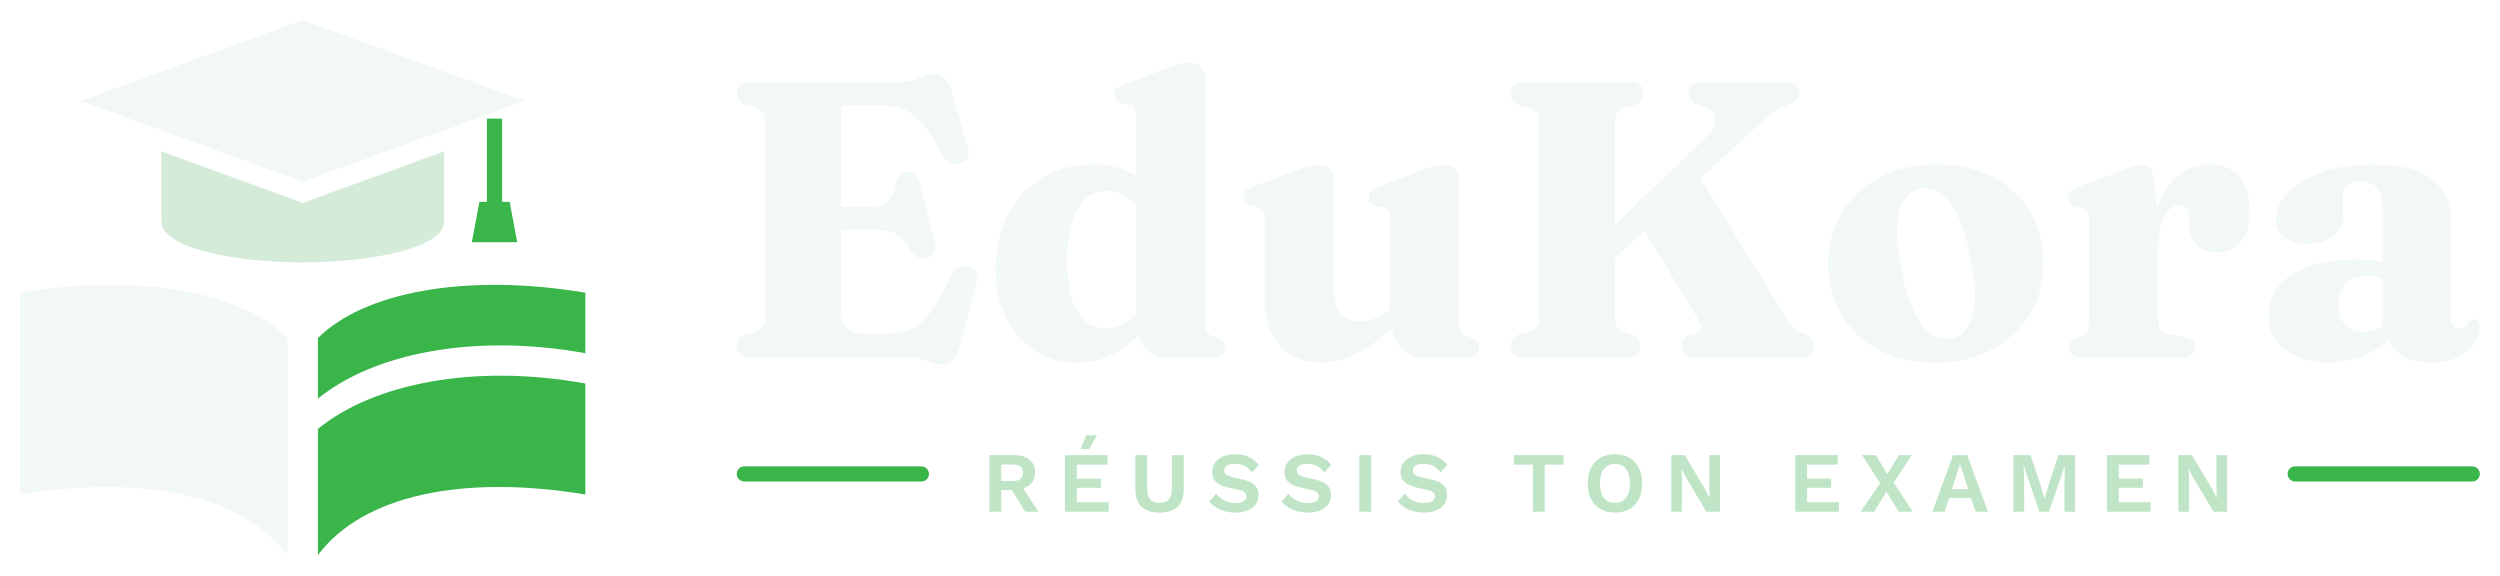
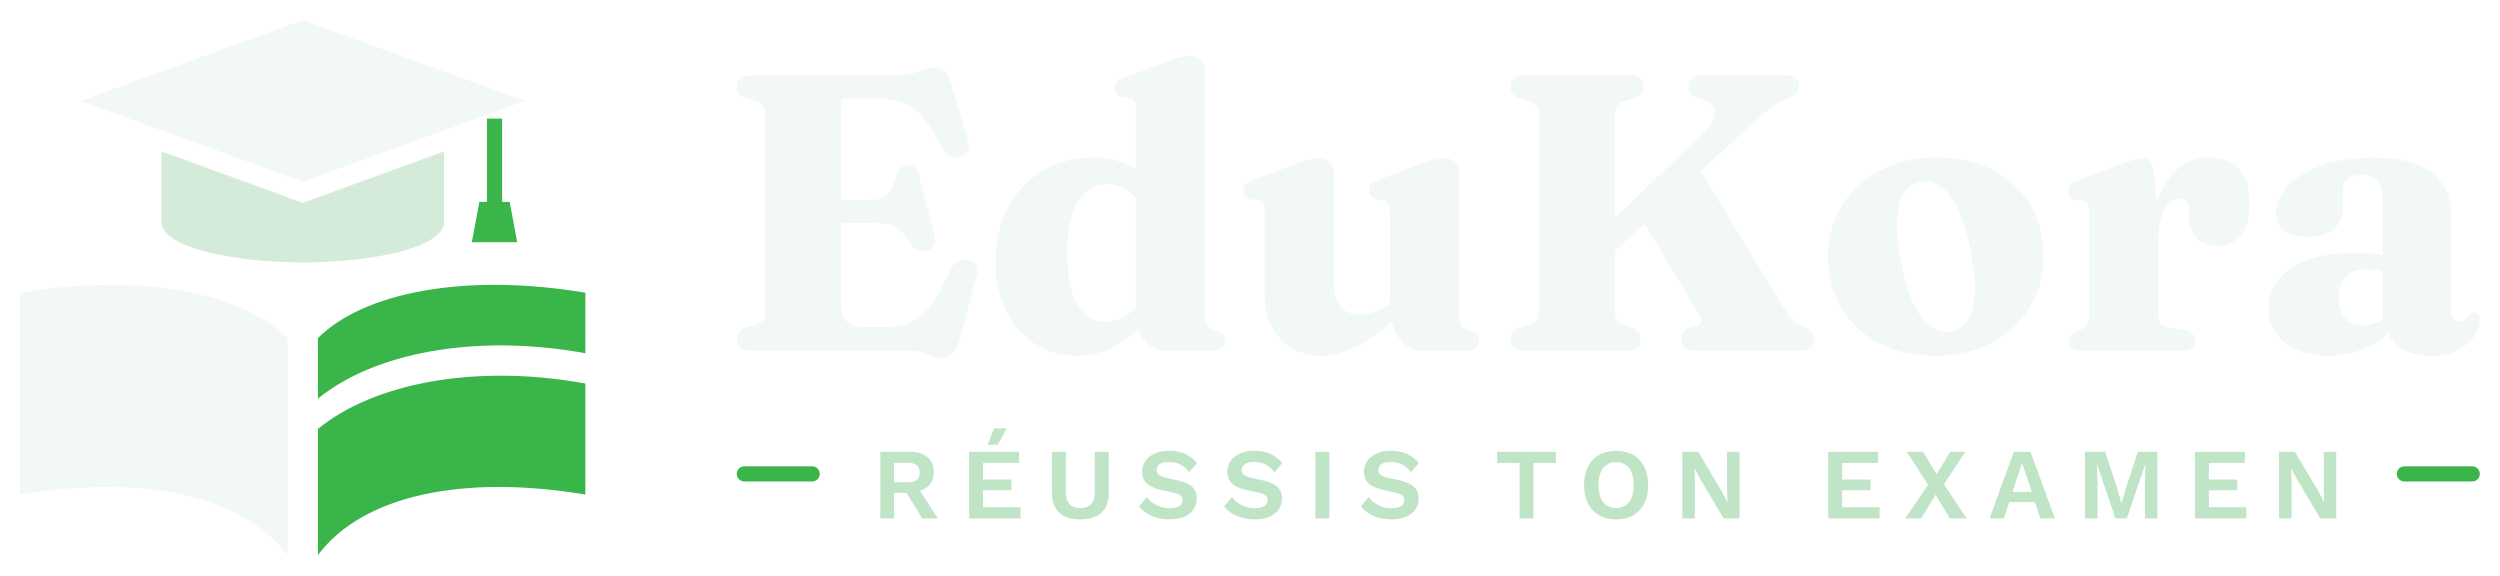
<svg xmlns="http://www.w3.org/2000/svg" viewBox="0 0 495.42 114" width="495.42" height="114" role="img" aria-label="EduKora — RÉUSSIS TON EXAMEN">
  <g transform="translate(-4 -2) scale(1)">
    <path fill="#F2F8F3" d="M64 6 108 22 64 38 20 22Z" />
    <path fill="#D5EBD9" d="M36 32 64 42.2 92 32V46C92 51 78 54 64 54S36 51 36 46Z" />
    <path fill="#39B54A" d="M100.5 25.5h3V42h-3zM99 42h6l1.5 8h-9z" />
    <path fill="#F2F8F3" d="M61 69C52 60 32 56 8 60V100C32 96 52 100 61 112Z" />
    <path fill="#39B54A" d="M67 69C76 60 96 56 120 60V72C98 68 78 72 67 81Z" />
    <path fill="#39B54A" d="M67 87C78 78 98 74 120 78V100C96 96 76 100 67 112Z" />
  </g>
-   <path fill="#F2F8F3" transform="translate(142.26 70.84)" d="M3.74 -52.42L3.74 -52.42Q3.74 -53.43 4.45 -54.02Q5.15 -54.6 6.59 -54.6L6.59 -54.6L36.19 -54.6Q37.79 -54.6 38.82 -54.97Q39.86 -55.34 40.77 -55.71Q41.69 -56.08 42.86 -56.08L42.86 -56.08Q44.3 -56.08 45.05 -55.26Q45.79 -54.44 46.33 -52.61L46.33 -52.61L49.57 -41.53Q49.92 -40.37 49.55 -39.59Q49.18 -38.8 48.16 -38.45L48.16 -38.45Q46.99 -38.06 46.06 -38.49Q45.12 -38.92 44.54 -40.05L44.54 -40.05Q42.94 -43.13 41.53 -45.06Q40.13 -46.99 38.73 -48.05Q37.32 -49.1 35.74 -49.51Q34.16 -49.92 32.14 -49.92L32.14 -49.92L24.45 -49.92L24.45 -29.87L30.11 -29.87Q32.53 -29.87 33.56 -30.85Q34.59 -31.82 35.26 -34.55L35.26 -34.55Q35.57 -35.69 36.17 -36.19Q36.78 -36.7 37.6 -36.74L37.6 -36.74Q39.39 -36.78 39.86 -34.79L39.86 -34.79L42.9 -22.82Q43.17 -21.57 42.86 -20.86Q42.55 -20.16 41.61 -19.85Q40.68 -19.54 39.88 -19.77Q39.08 -20.01 38.49 -20.86L38.49 -20.86Q37.32 -22.7 36.35 -23.65Q35.37 -24.61 34.16 -24.96Q32.95 -25.31 31.08 -25.31L31.08 -25.31L24.45 -25.31L24.45 -8.93Q24.45 -6.83 25.58 -5.75Q26.71 -4.68 28.94 -4.68L28.94 -4.68L33.31 -4.68Q36.08 -4.68 38.16 -5.58Q40.25 -6.47 42.18 -9.01Q44.11 -11.54 46.33 -16.38L46.33 -16.38Q46.84 -17.43 47.66 -17.82Q48.48 -18.21 49.49 -18.02L49.49 -18.02Q50.66 -17.82 51.17 -16.98Q51.67 -16.15 51.32 -14.86L51.32 -14.86L47.85 -2.07Q47.31 -0.31 46.55 0.55Q45.79 1.4 44.19 1.4L44.19 1.4Q43.17 1.4 42.28 1.05Q41.38 0.7 40.33 0.35Q39.27 0 37.71 0L37.71 0L6.59 0Q5.15 0 4.45 -0.6Q3.74 -1.21 3.74 -2.18L3.74 -2.18Q3.74 -3.94 5.58 -4.6L5.58 -4.6L7.45 -5.11Q8.42 -5.46 8.91 -6.03Q9.4 -6.59 9.4 -7.49L9.4 -7.49L9.4 -47.11Q9.4 -48.01 8.91 -48.57Q8.42 -49.14 7.45 -49.49L7.45 -49.49L5.58 -50Q3.74 -50.66 3.74 -52.42M55.03 -17.47L55.03 -17.47Q55.03 -23.75 57.56 -28.43Q60.1 -33.11 64.47 -35.69Q68.84 -38.26 74.33 -38.26L74.33 -38.26Q79.01 -38.26 82.56 -36.19L82.56 -36.19Q82.68 -36.08 82.84 -36L82.84 -36L82.84 -47.89Q82.84 -48.98 82.52 -49.45Q82.21 -49.92 81.55 -50.08L81.55 -50.08L80.07 -50.31Q79.33 -50.51 78.97 -50.93Q78.62 -51.36 78.62 -52.03L78.62 -52.03Q78.62 -52.81 79.07 -53.27Q79.52 -53.74 80.73 -54.17L80.73 -54.17L88.76 -57.21Q90.48 -57.84 91.53 -58.13Q92.59 -58.42 93.56 -58.42L93.56 -58.42Q95 -58.42 95.78 -57.6Q96.56 -56.78 96.56 -55.46L96.56 -55.46L96.56 -7.14Q96.56 -5.77 96.84 -5.17Q97.11 -4.56 97.77 -4.33L97.77 -4.33L98.94 -3.94Q99.76 -3.63 100.13 -3.12Q100.5 -2.61 100.5 -1.95L100.5 -1.95Q100.5 -1.05 99.9 -0.53Q99.29 0 97.97 0L97.97 0L88.88 0Q86.58 0 84.94 -1.6L84.94 -1.6Q83.66 -2.81 83.34 -4.45L83.34 -4.45Q81.9 -3 80.34 -1.91L80.34 -1.91Q76.25 1.01 71.14 1.01L71.14 1.01Q66.5 1.01 62.85 -1.35Q59.2 -3.71 57.12 -7.88Q55.03 -12.05 55.03 -17.47M82.84 -8.62L82.84 -30.34Q82.06 -31.12 81.24 -31.67L81.24 -31.67Q79.25 -32.99 76.95 -32.99L76.95 -32.99Q74.69 -32.99 72.95 -31.53Q71.21 -30.07 70.22 -26.97Q69.22 -23.87 69.22 -18.91L69.22 -18.91Q69.22 -14.31 70.22 -11.41Q71.21 -8.5 72.93 -7.12Q74.65 -5.73 76.83 -5.73L76.83 -5.73Q79.33 -5.73 81.43 -7.33L81.43 -7.33Q82.13 -7.84 82.84 -8.62L82.84 -8.62M108.34 -11.08L108.34 -11.08L108.34 -27.61Q108.34 -28.7 108.03 -29.17Q107.72 -29.64 107.06 -29.8L107.06 -29.8L105.57 -30.03Q104.83 -30.23 104.48 -30.65Q104.13 -31.08 104.13 -31.75L104.13 -31.75Q104.13 -32.53 104.58 -32.99Q105.03 -33.46 106.24 -33.89L106.24 -33.89L114.27 -36.93Q116.06 -37.6 117.1 -37.87Q118.13 -38.14 118.95 -38.14L118.95 -38.14Q120.51 -38.14 121.29 -37.32Q122.07 -36.5 122.07 -35.22L122.07 -35.22L122.07 -13.03Q122.07 -10.06 123.45 -8.6Q124.84 -7.14 127.26 -7.14L127.26 -7.14Q128.78 -7.14 130.46 -7.8L130.46 -7.8Q131.86 -8.35 133.19 -9.4L133.19 -9.4L133.19 -27.61Q133.19 -28.7 132.87 -29.17Q132.56 -29.64 131.9 -29.8L131.9 -29.8L130.46 -30.03Q129.68 -30.23 129.34 -30.65Q129.01 -31.08 129.01 -31.75L129.01 -31.75Q129.01 -32.53 129.44 -32.99Q129.87 -33.46 131.08 -33.89L131.08 -33.89L139.11 -36.93Q140.83 -37.56 141.88 -37.85Q142.94 -38.14 143.91 -38.14L143.91 -38.14Q145.39 -38.14 146.15 -37.32Q146.91 -36.5 146.91 -35.22L146.91 -35.22L146.91 -7.14Q146.91 -5.77 147.21 -5.17Q147.5 -4.56 148.12 -4.33L148.12 -4.33L149.29 -3.94Q150.11 -3.63 150.48 -3.12Q150.85 -2.61 150.85 -1.95L150.85 -1.95Q150.85 -1.05 150.25 -0.53Q149.64 0 148.32 0L148.32 0L139.58 0Q137.16 0 135.41 -1.95L135.41 -1.95Q133.93 -3.59 133.69 -5.81L133.69 -5.81Q129.83 -2.46 126.83 -0.94L126.83 -0.94Q122.97 1.01 119.65 1.01L119.65 1.01Q114.58 1.01 111.46 -2.3Q108.34 -5.62 108.34 -11.08M177.76 -19.77L177.76 -7.49Q177.76 -6.59 178.17 -6.03Q178.58 -5.46 179.44 -5.11L179.44 -5.11L181 -4.6Q182.05 -4.13 182.42 -3.59Q182.79 -3.04 182.79 -2.18L182.79 -2.18Q182.79 -1.21 182.11 -0.6Q181.43 0 179.99 0L179.99 0L159.9 0Q158.46 0 157.76 -0.6Q157.05 -1.21 157.05 -2.18L157.05 -2.18Q157.05 -3.94 158.89 -4.6L158.89 -4.6L160.76 -5.11Q161.73 -5.46 162.22 -6.03Q162.71 -6.59 162.71 -7.49L162.71 -7.49L162.71 -47.11Q162.71 -48.01 162.22 -48.57Q161.73 -49.14 160.76 -49.49L160.76 -49.49L158.89 -50Q157.05 -50.66 157.05 -52.42L157.05 -52.42Q157.05 -53.43 157.76 -54.02Q158.46 -54.6 159.9 -54.6L159.9 -54.6L180.61 -54.6Q182.05 -54.6 182.73 -54.02Q183.42 -53.43 183.42 -52.42L183.42 -52.42Q183.42 -50.66 181.58 -50L181.58 -50L179.75 -49.49Q178.78 -49.14 178.27 -48.57Q177.76 -48.01 177.76 -47.11L177.76 -47.11L177.76 -26.29L195 -42.86Q196.79 -44.58 197.36 -45.88Q197.93 -47.19 197.5 -48.13Q197.07 -49.06 195.74 -49.57L195.74 -49.57L194.14 -50.08Q193.25 -50.47 192.8 -51.01Q192.35 -51.56 192.35 -52.42L192.35 -52.42Q192.35 -53.43 193.05 -54.02Q193.75 -54.6 195.2 -54.6L195.2 -54.6L211.46 -54.6Q212.9 -54.6 213.6 -54.02Q214.31 -53.43 214.31 -52.42L214.31 -52.42Q214.31 -51.52 213.76 -51.03Q213.21 -50.54 211.65 -49.92L211.65 -49.92Q211.07 -49.73 210.44 -49.37Q209.82 -49.02 208.85 -48.28Q207.87 -47.54 206.25 -46.1Q204.63 -44.66 202.02 -42.28L202.02 -42.28L194.73 -35.53L211.69 -7.76Q212.59 -6.32 213.39 -5.69Q214.19 -5.07 215.12 -4.8L215.12 -4.8Q216.29 -4.33 216.72 -3.67Q217.15 -3 217.15 -2.18L217.15 -2.18Q217.15 -1.17 216.45 -0.58Q215.75 0 214.31 0L214.31 0L193.83 0Q192.39 0 191.69 -0.6Q190.98 -1.21 190.98 -2.22L190.98 -2.22Q190.98 -3.08 191.41 -3.67Q191.84 -4.25 192.54 -4.49L192.54 -4.49L194.1 -4.88Q194.84 -5.11 194.86 -5.81Q194.88 -6.51 194.03 -7.96L194.03 -7.96L183.57 -25.16L177.76 -19.77M241.61 -38.26L241.61 -38.26Q247.92 -38.26 252.68 -35.76Q257.44 -33.27 260.07 -28.82Q262.7 -24.38 262.7 -18.49L262.7 -18.49Q262.7 -12.99 259.95 -8.56Q257.21 -4.13 252.35 -1.56Q247.49 1.01 241.1 1.01L241.1 1.01Q234.82 1.01 230.06 -1.5Q225.3 -4.02 222.65 -8.46Q220 -12.91 220 -18.72L220 -18.72Q220 -24.34 222.75 -28.74Q225.5 -33.15 230.35 -35.7Q235.21 -38.26 241.61 -38.26M244.41 -3.78L244.41 -3.78Q246.48 -4.17 247.69 -6.04Q248.9 -7.92 249.07 -11.35Q249.25 -14.78 248.24 -19.85L248.24 -19.85Q247.26 -24.8 245.78 -27.96Q244.3 -31.12 242.39 -32.51Q240.47 -33.89 238.33 -33.46L238.33 -33.46Q236.26 -33.07 235.05 -31.2Q233.84 -29.33 233.69 -25.9Q233.53 -22.46 234.51 -17.39L234.51 -17.39Q235.44 -12.48 236.94 -9.3Q238.45 -6.12 240.34 -4.76Q242.23 -3.39 244.41 -3.78M284.58 -35.22L284.58 -35.22L285.17 -29.48Q285.36 -30.07 285.6 -30.65L285.6 -30.65Q287.16 -34.48 289.77 -36.37Q292.38 -38.26 295.39 -38.26L295.39 -38.26Q299.33 -38.26 301.43 -35.98Q303.54 -33.7 303.54 -29.21L303.54 -29.21Q303.54 -24.92 301.78 -22.85Q300.03 -20.79 297.26 -20.79L297.26 -20.79Q294.45 -20.79 293.01 -22.27Q291.56 -23.75 291.56 -26.36L291.56 -26.36L291.56 -27.89Q291.53 -29.02 291.06 -29.58Q290.59 -30.15 289.54 -30.15L289.54 -30.15Q288.44 -30.15 287.53 -29.23Q286.61 -28.31 286.03 -26.4Q285.44 -24.49 285.44 -21.37L285.44 -21.37L285.44 -7.14Q285.44 -5.93 285.85 -5.38Q286.26 -4.84 287.55 -4.6L287.55 -4.6L290.71 -4.06Q291.76 -3.86 292.25 -3.37Q292.73 -2.89 292.73 -1.99L292.73 -1.99Q292.73 -1.05 292.07 -0.53Q291.41 0 290.16 0L290.16 0L270.27 0Q268.98 0 268.38 -0.53Q267.77 -1.05 267.77 -1.95L267.77 -1.95Q267.77 -2.61 268.14 -3.12Q268.51 -3.63 269.33 -3.94L269.33 -3.94L270.5 -4.33Q271.17 -4.56 271.44 -5.17Q271.71 -5.77 271.71 -7.14L271.71 -7.14L271.71 -27.5Q271.71 -28.59 271.4 -29.07Q271.09 -29.56 270.43 -29.72L270.43 -29.72L268.98 -29.91Q268.2 -30.15 267.87 -30.56Q267.54 -30.97 267.54 -31.63L267.54 -31.63Q267.54 -32.41 267.99 -32.9Q268.44 -33.38 269.65 -33.81L269.65 -33.81L277.45 -36.74Q279.79 -37.63 280.82 -37.89Q281.85 -38.14 282.44 -38.14L282.44 -38.14Q283.37 -38.14 283.88 -37.48Q284.39 -36.82 284.58 -35.22M307.28 -8.23L307.28 -8.23Q307.28 -13.34 311.86 -16.38Q316.45 -19.42 324.71 -19.42L324.71 -19.42Q327.13 -19.42 329 -19.07L329 -19.07Q329.43 -18.95 329.86 -18.88L329.86 -18.88L329.86 -30.34Q329.86 -32.45 328.77 -33.66Q327.68 -34.87 325.73 -34.87L325.73 -34.87Q324.05 -34.87 323.06 -34.13Q322.06 -33.38 322.06 -32.25L322.06 -32.25L322.06 -28.39Q322.06 -25.58 320.15 -24.06Q318.24 -22.54 314.77 -22.54L314.77 -22.54Q311.81 -22.54 310.3 -23.85Q308.8 -25.16 308.8 -27.53L308.8 -27.53Q308.8 -30.03 310.99 -32.49Q313.17 -34.94 317.48 -36.58Q321.79 -38.22 328.22 -38.22L328.22 -38.22Q335.91 -38.22 339.67 -35.26Q343.43 -32.29 343.43 -27.18L343.43 -27.18L343.43 -7.72Q343.43 -6.79 343.84 -6.28Q344.25 -5.77 345.03 -5.77Q345.81 -5.77 346.22 -6.16Q346.63 -6.55 346.98 -6.94L346.98 -6.94Q347.22 -7.18 347.47 -7.37Q347.72 -7.57 348.08 -7.57L348.08 -7.57Q348.66 -7.57 348.91 -7.16Q349.17 -6.75 349.17 -6.08L349.17 -6.08Q349.17 -4.56 348.09 -2.92Q347.02 -1.29 344.88 -0.14Q342.73 1.01 339.53 1.01L339.53 1.01Q335.63 1.01 333.26 -0.7L333.26 -0.7Q331.58 -1.87 331.07 -3.55L331.07 -3.55Q329.28 -1.72 326.7 -0.58L326.7 -0.58Q323.12 1.01 319.06 1.01L319.06 1.01Q313.79 1.01 310.54 -1.58Q307.28 -4.17 307.28 -8.23M329.86 -6.24L329.86 -15.64Q329.43 -15.79 328.97 -15.91L328.97 -15.91Q327.91 -16.18 326.66 -16.18L326.66 -16.18Q324.09 -16.18 322.63 -14.72Q321.17 -13.26 321.17 -10.57L321.17 -10.57Q321.17 -7.84 322.49 -6.42Q323.82 -4.99 325.92 -4.99L325.92 -4.99Q327.52 -4.99 329 -5.73L329 -5.73Q329.47 -5.97 329.86 -6.24L329.86 -6.24" />
-   <g transform="translate(146 86.25)">
-     <path fill="#BFE5C6" transform="translate(48.63 15.16)" d="M1.46 -11.22L6.41 -11.22Q8.31 -11.22 9.4 -10.3Q10.49 -9.38 10.49 -7.84L10.49 -7.84Q10.49 -6.19 9.4 -5.32L9.4 -5.32Q8.86 -4.88 8.13 -4.66L8.13 -4.66L11.15 0L8.52 0L5.88 -4.3L3.77 -4.3L3.77 0L1.46 0L1.46 -11.22M3.77 -6.09L6.14 -6.09Q7.12 -6.09 7.61 -6.49Q8.09 -6.89 8.09 -7.72Q8.09 -8.55 7.61 -8.95Q7.12 -9.35 6.14 -9.35L6.14 -9.35L3.77 -9.35L3.77 -6.09M25.08 0L16.42 0L16.42 -11.22L24.84 -11.22L24.84 -9.33L18.77 -9.33L18.77 -6.55L23.55 -6.55L23.55 -4.74L18.77 -4.74L18.77 -1.89L25.08 -1.89L25.08 0M19.53 -12.41L20.6 -15.16L22.75 -15.16L21.25 -12.41L19.53 -12.41M37.59 -11.22L39.95 -11.22L39.95 -4.42Q39.95 -2.13 38.73 -0.98Q37.5 0.17 35.16 0.17L35.16 0.17Q32.81 0.17 31.59 -0.98Q30.36 -2.13 30.36 -4.42L30.36 -4.42L30.36 -11.22L32.71 -11.22L32.71 -4.52Q32.71 -3.11 33.31 -2.43Q33.92 -1.75 35.16 -1.75L35.16 -1.75Q36.4 -1.75 36.99 -2.43Q37.59 -3.11 37.59 -4.52L37.59 -4.52L37.59 -11.22M50.15 -11.39L50.15 -11.39Q51.68 -11.39 52.84 -10.86Q53.99 -10.34 54.81 -9.3L54.81 -9.3L53.5 -7.79Q52.8 -8.67 51.98 -9.09Q51.15 -9.5 50.06 -9.5L50.06 -9.5Q49.35 -9.5 48.88 -9.32Q48.42 -9.13 48.2 -8.82Q47.99 -8.52 47.99 -8.14L47.99 -8.14Q47.99 -7.68 48.35 -7.37Q48.7 -7.06 49.57 -6.85L49.57 -6.85L51.66 -6.38Q53.33 -6 54.05 -5.26Q54.77 -4.52 54.77 -3.35L54.77 -3.35Q54.77 -2.24 54.2 -1.45Q53.62 -0.66 52.58 -0.25Q51.54 0.17 50.2 0.17L50.2 0.17Q49.03 0.17 48.05 -0.11Q47.07 -0.39 46.31 -0.88Q45.54 -1.38 45.03 -2.02L45.03 -2.02L46.36 -3.6Q46.75 -3.06 47.33 -2.64Q47.91 -2.21 48.65 -1.96Q49.39 -1.72 50.2 -1.72L50.2 -1.72Q50.9 -1.72 51.38 -1.88Q51.87 -2.04 52.11 -2.34Q52.36 -2.64 52.36 -3.06L52.36 -3.06Q52.36 -3.5 52.06 -3.82Q51.77 -4.13 50.97 -4.3L50.97 -4.3L48.69 -4.81Q47.7 -5.05 47 -5.43Q46.29 -5.81 45.93 -6.42Q45.56 -7.02 45.56 -7.85L45.56 -7.85Q45.56 -8.86 46.1 -9.66Q46.65 -10.46 47.68 -10.92Q48.7 -11.39 50.15 -11.39M64.5 -11.39L64.5 -11.39Q66.03 -11.39 67.18 -10.86Q68.34 -10.34 69.16 -9.3L69.16 -9.3L67.85 -7.79Q67.15 -8.67 66.33 -9.09Q65.5 -9.5 64.41 -9.5L64.41 -9.5Q63.7 -9.5 63.23 -9.32Q62.76 -9.13 62.55 -8.82Q62.34 -8.52 62.34 -8.14L62.34 -8.14Q62.34 -7.68 62.7 -7.37Q63.05 -7.06 63.92 -6.85L63.92 -6.85L66.01 -6.38Q67.68 -6 68.4 -5.26Q69.12 -4.52 69.12 -3.35L69.12 -3.35Q69.12 -2.24 68.54 -1.45Q67.97 -0.66 66.93 -0.25Q65.89 0.17 64.55 0.17L64.55 0.17Q63.38 0.17 62.4 -0.11Q61.42 -0.39 60.66 -0.88Q59.89 -1.38 59.38 -2.02L59.38 -2.02L60.71 -3.6Q61.1 -3.06 61.68 -2.64Q62.25 -2.21 62.99 -1.96Q63.73 -1.72 64.55 -1.72L64.55 -1.72Q65.25 -1.72 65.73 -1.88Q66.22 -2.04 66.46 -2.34Q66.71 -2.64 66.71 -3.06L66.71 -3.06Q66.71 -3.5 66.41 -3.82Q66.11 -4.13 65.31 -4.3L65.31 -4.3L63.04 -4.81Q62.05 -5.05 61.34 -5.43Q60.64 -5.81 60.27 -6.42Q59.91 -7.02 59.91 -7.85L59.91 -7.85Q59.91 -8.86 60.45 -9.66Q61 -10.46 62.02 -10.92Q63.05 -11.39 64.5 -11.39M74.75 -11.22L77.1 -11.22L77.1 0L74.75 0L74.75 -11.22M87.52 -11.39L87.52 -11.39Q89.05 -11.39 90.2 -10.86Q91.36 -10.34 92.17 -9.3L92.17 -9.3L90.87 -7.79Q90.17 -8.67 89.34 -9.09Q88.52 -9.5 87.43 -9.5L87.43 -9.5Q86.72 -9.5 86.25 -9.32Q85.78 -9.13 85.57 -8.82Q85.36 -8.52 85.36 -8.14L85.36 -8.14Q85.36 -7.68 85.71 -7.37Q86.07 -7.06 86.94 -6.85L86.94 -6.85L89.03 -6.38Q90.7 -6 91.42 -5.26Q92.14 -4.52 92.14 -3.35L92.14 -3.35Q92.14 -2.24 91.56 -1.45Q90.98 -0.66 89.95 -0.25Q88.91 0.17 87.57 0.17L87.57 0.17Q86.39 0.17 85.42 -0.11Q84.44 -0.39 83.67 -0.88Q82.91 -1.38 82.4 -2.02L82.4 -2.02L83.73 -3.6Q84.12 -3.06 84.69 -2.64Q85.27 -2.21 86.01 -1.96Q86.75 -1.72 87.57 -1.72L87.57 -1.72Q88.26 -1.72 88.75 -1.88Q89.23 -2.04 89.48 -2.34Q89.73 -2.64 89.73 -3.06L89.73 -3.06Q89.73 -3.5 89.43 -3.82Q89.13 -4.13 88.33 -4.3L88.33 -4.3L86.05 -4.81Q85.07 -5.05 84.36 -5.43Q83.66 -5.81 83.29 -6.42Q82.93 -7.02 82.93 -7.85L82.93 -7.85Q82.93 -8.86 83.47 -9.66Q84.01 -10.46 85.04 -10.92Q86.07 -11.39 87.52 -11.39M105.37 -11.22L115.24 -11.22L115.24 -9.33L111.49 -9.33L111.49 0L109.14 0L109.14 -9.33L105.37 -9.33L105.37 -11.22M125.41 -11.39L125.41 -11.39Q127.08 -11.39 128.28 -10.69Q129.49 -10 130.14 -8.7Q130.8 -7.41 130.8 -5.61L130.8 -5.61Q130.8 -3.81 130.14 -2.52Q129.49 -1.22 128.28 -0.53Q127.08 0.17 125.41 0.17L125.41 0.17Q123.74 0.17 122.53 -0.53Q121.31 -1.22 120.66 -2.52Q120 -3.81 120 -5.61L120 -5.61Q120 -7.41 120.66 -8.7Q121.31 -10 122.53 -10.69Q123.74 -11.39 125.41 -11.39M125.41 -9.47L125.41 -9.47Q124.47 -9.47 123.8 -9.03Q123.13 -8.59 122.78 -7.72Q122.43 -6.85 122.43 -5.61L122.43 -5.61Q122.43 -4.37 122.78 -3.5Q123.13 -2.64 123.8 -2.19Q124.47 -1.75 125.41 -1.75L125.41 -1.75Q126.34 -1.75 127.01 -2.19Q127.67 -2.64 128.02 -3.5Q128.37 -4.37 128.37 -5.61L128.37 -5.61Q128.37 -6.85 128.02 -7.72Q127.67 -8.59 127.01 -9.03Q126.34 -9.47 125.41 -9.47M144.09 -11.22L146.2 -11.22L146.2 0L143.51 0L139.59 -6.6L138.62 -8.43L138.6 -8.43L138.67 -6.49L138.67 0L136.56 0L136.56 -11.22L139.23 -11.22L143.16 -4.64L144.13 -2.79L144.16 -2.79L144.09 -4.73L144.09 -11.22M169.78 0L161.13 0L161.13 -11.22L169.54 -11.22L169.54 -9.33L163.47 -9.33L163.47 -6.55L168.25 -6.55L168.25 -4.74L163.47 -4.74L163.47 -1.89L169.78 -1.89L169.78 0M180.63 -5.75L184.43 0L181.65 0L179.2 -3.98L176.78 0L174.1 0L177.96 -5.66L174.37 -11.22L177.12 -11.22L179.38 -7.45L181.68 -11.22L184.23 -11.22L180.63 -5.75M195.21 -11.22L199.31 0L196.88 0L195.94 -2.74L191.64 -2.74L190.71 0L188.31 0L192.41 -11.22L195.21 -11.22M193.78 -9.37L192.17 -4.47L195.42 -4.47L193.78 -9.37M213.28 -11.22L216.58 -11.22L216.58 0L214.47 0L214.47 -5.85L214.57 -9.13L214.54 -9.13L211.43 0L209.51 0L206.41 -9.13L206.38 -9.13L206.5 -5.85L206.5 0L204.37 0L204.37 -11.22L207.77 -11.22L209.8 -5.1L210.51 -2.57L210.55 -2.57L211.28 -5.08L213.28 -11.22M231.56 0L222.9 0L222.9 -11.22L231.32 -11.22L231.32 -9.33L225.25 -9.33L225.25 -6.55L230.03 -6.55L230.03 -4.74L225.25 -4.74L225.25 -1.89L231.56 -1.89L231.56 0M244.6 -11.22L246.7 -11.22L246.7 0L244.02 0L240.09 -6.6L239.12 -8.43L239.11 -8.43L239.17 -6.49L239.17 0L237.06 0L237.06 -11.22L239.73 -11.22L243.66 -4.64L244.63 -2.79L244.66 -2.79L244.6 -4.73L244.6 -11.22" />
-     <rect fill="#39B54A" x="0" y="6.17" width="38.09" height="3" rx="1.5" />
-     <rect fill="#39B54A" x="307.33" y="6.17" width="38.09" height="3" rx="1.5" />
+   <path fill="#F2F8F3" transform="translate(142.26 69.49)" d="M3.74 -52.42L3.74 -52.42Q3.74 -53.43 4.45 -54.02Q5.15 -54.6 6.59 -54.6L6.59 -54.6L36.19 -54.6Q37.79 -54.6 38.82 -54.97Q39.86 -55.34 40.77 -55.71Q41.69 -56.08 42.86 -56.08L42.86 -56.08Q44.3 -56.08 45.05 -55.26Q45.79 -54.44 46.33 -52.61L46.33 -52.61L49.57 -41.53Q49.92 -40.37 49.55 -39.59Q49.18 -38.8 48.16 -38.45L48.16 -38.45Q46.99 -38.06 46.06 -38.49Q45.12 -38.92 44.54 -40.05L44.54 -40.05Q42.94 -43.13 41.53 -45.06Q40.13 -46.99 38.73 -48.05Q37.32 -49.1 35.74 -49.51Q34.16 -49.92 32.14 -49.92L32.14 -49.92L24.45 -49.92L24.45 -29.87L30.11 -29.87Q32.53 -29.87 33.56 -30.85Q34.59 -31.82 35.26 -34.55L35.26 -34.55Q35.57 -35.69 36.17 -36.19Q36.78 -36.7 37.6 -36.74L37.6 -36.74Q39.39 -36.78 39.86 -34.79L39.86 -34.79L42.9 -22.82Q43.17 -21.57 42.86 -20.86Q42.55 -20.16 41.61 -19.85Q40.68 -19.54 39.88 -19.77Q39.08 -20.01 38.49 -20.86L38.49 -20.86Q37.32 -22.7 36.35 -23.65Q35.37 -24.61 34.16 -24.96Q32.95 -25.31 31.08 -25.31L31.08 -25.31L24.45 -25.31L24.45 -8.93Q24.45 -6.83 25.58 -5.75Q26.71 -4.68 28.94 -4.68L28.94 -4.68L33.31 -4.68Q36.08 -4.68 38.16 -5.58Q40.25 -6.47 42.18 -9.01Q44.11 -11.54 46.33 -16.38L46.33 -16.38Q46.84 -17.43 47.66 -17.82Q48.48 -18.21 49.49 -18.02L49.49 -18.02Q50.66 -17.82 51.17 -16.98Q51.67 -16.15 51.32 -14.86L51.32 -14.86L47.85 -2.07Q47.31 -0.31 46.55 0.55Q45.79 1.4 44.19 1.4L44.19 1.4Q43.17 1.4 42.28 1.05Q41.38 0.7 40.33 0.35Q39.27 0 37.71 0L37.71 0L6.59 0Q5.15 0 4.45 -0.6Q3.74 -1.21 3.74 -2.18L3.74 -2.18Q3.74 -3.94 5.58 -4.6L5.58 -4.6L7.45 -5.11Q8.42 -5.46 8.91 -6.03Q9.4 -6.59 9.4 -7.49L9.4 -7.49L9.4 -47.11Q9.4 -48.01 8.91 -48.57Q8.42 -49.14 7.45 -49.49L7.45 -49.49L5.58 -50Q3.74 -50.66 3.74 -52.42M55.03 -17.47L55.03 -17.47Q55.03 -23.75 57.56 -28.43Q60.1 -33.11 64.47 -35.69Q68.84 -38.26 74.33 -38.26L74.33 -38.26Q79.01 -38.26 82.56 -36.19L82.56 -36.19Q82.68 -36.08 82.84 -36L82.84 -36L82.84 -47.89Q82.84 -48.98 82.52 -49.45Q82.21 -49.92 81.55 -50.08L81.55 -50.08L80.07 -50.31Q79.33 -50.51 78.97 -50.93Q78.62 -51.36 78.62 -52.03L78.62 -52.03Q78.62 -52.81 79.07 -53.27Q79.52 -53.74 80.73 -54.17L80.73 -54.17L88.76 -57.21Q90.48 -57.84 91.53 -58.13Q92.59 -58.42 93.56 -58.42L93.56 -58.42Q95 -58.42 95.78 -57.6Q96.56 -56.78 96.56 -55.46L96.56 -55.46L96.56 -7.14Q96.56 -5.77 96.84 -5.17Q97.11 -4.56 97.77 -4.33L97.77 -4.33L98.94 -3.94Q99.76 -3.63 100.13 -3.12Q100.5 -2.61 100.5 -1.95L100.5 -1.95Q100.5 -1.05 99.9 -0.53Q99.29 0 97.97 0L97.97 0L88.88 0Q86.58 0 84.94 -1.6L84.94 -1.6Q83.66 -2.81 83.34 -4.45L83.34 -4.45Q81.9 -3 80.34 -1.91L80.34 -1.91Q76.25 1.01 71.14 1.01L71.14 1.01Q66.5 1.01 62.85 -1.35Q59.2 -3.71 57.12 -7.88Q55.03 -12.05 55.03 -17.47M82.84 -8.62L82.84 -30.34Q82.06 -31.12 81.24 -31.67L81.24 -31.67Q79.25 -32.99 76.95 -32.99L76.95 -32.99Q74.69 -32.99 72.95 -31.53Q71.21 -30.07 70.22 -26.97Q69.22 -23.87 69.22 -18.91L69.22 -18.91Q69.22 -14.31 70.22 -11.41Q71.21 -8.5 72.93 -7.12Q74.65 -5.73 76.83 -5.73L76.83 -5.73Q79.33 -5.73 81.43 -7.33L81.43 -7.33Q82.13 -7.84 82.84 -8.62L82.84 -8.62M108.34 -11.08L108.34 -11.08L108.34 -27.61Q108.34 -28.7 108.03 -29.17Q107.72 -29.64 107.06 -29.8L107.06 -29.8L105.57 -30.03Q104.83 -30.23 104.48 -30.65Q104.13 -31.08 104.13 -31.75L104.13 -31.75Q104.13 -32.53 104.58 -32.99Q105.03 -33.46 106.24 -33.89L106.24 -33.89L114.27 -36.93Q116.06 -37.6 117.1 -37.87Q118.13 -38.14 118.95 -38.14L118.95 -38.14Q120.51 -38.14 121.29 -37.32Q122.07 -36.5 122.07 -35.22L122.07 -35.22L122.07 -13.03Q122.07 -10.06 123.45 -8.6Q124.84 -7.14 127.26 -7.14L127.26 -7.14Q128.78 -7.14 130.46 -7.8L130.46 -7.8Q131.86 -8.35 133.19 -9.4L133.19 -9.4L133.19 -27.61Q133.19 -28.7 132.87 -29.17Q132.56 -29.64 131.9 -29.8L131.9 -29.8L130.46 -30.03Q129.68 -30.23 129.34 -30.65Q129.01 -31.08 129.01 -31.75L129.01 -31.75Q129.01 -32.53 129.44 -32.99Q129.87 -33.46 131.08 -33.89L131.08 -33.89L139.11 -36.93Q140.83 -37.56 141.88 -37.85Q142.94 -38.14 143.91 -38.14L143.91 -38.14Q145.39 -38.14 146.15 -37.32Q146.91 -36.5 146.91 -35.22L146.91 -35.22L146.91 -7.14Q146.91 -5.77 147.21 -5.17Q147.5 -4.56 148.12 -4.33L148.12 -4.33L149.29 -3.94Q150.11 -3.63 150.48 -3.12Q150.85 -2.61 150.85 -1.95L150.85 -1.95Q150.85 -1.05 150.25 -0.53Q149.64 0 148.32 0L148.32 0L139.58 0Q137.16 0 135.41 -1.95L135.41 -1.95Q133.93 -3.59 133.69 -5.81L133.69 -5.81Q129.83 -2.46 126.83 -0.94L126.83 -0.94Q122.97 1.01 119.65 1.01L119.65 1.01Q114.58 1.01 111.46 -2.3Q108.34 -5.62 108.34 -11.08M177.76 -19.77L177.76 -7.49Q177.76 -6.59 178.17 -6.03Q178.58 -5.46 179.44 -5.11L179.44 -5.11L181 -4.6Q182.05 -4.13 182.42 -3.59Q182.79 -3.04 182.79 -2.18L182.79 -2.18Q182.79 -1.21 182.11 -0.6Q181.43 0 179.99 0L179.99 0L159.9 0Q158.46 0 157.76 -0.6Q157.05 -1.21 157.05 -2.18L157.05 -2.18Q157.05 -3.94 158.89 -4.6L158.89 -4.6L160.76 -5.11Q161.73 -5.46 162.22 -6.03Q162.71 -6.59 162.71 -7.49L162.71 -7.49L162.71 -47.11Q162.71 -48.01 162.22 -48.57Q161.73 -49.14 160.76 -49.49L160.76 -49.49L158.89 -50Q157.05 -50.66 157.05 -52.42L157.05 -52.42Q157.05 -53.43 157.76 -54.02Q158.46 -54.6 159.9 -54.6L159.9 -54.6L180.61 -54.6Q182.05 -54.6 182.73 -54.02Q183.42 -53.43 183.42 -52.42L183.42 -52.42Q183.42 -50.66 181.58 -50L181.58 -50L179.75 -49.49Q178.78 -49.14 178.27 -48.57Q177.76 -48.01 177.76 -47.11L177.76 -47.11L177.76 -26.29L195 -42.86Q196.79 -44.58 197.36 -45.88Q197.93 -47.19 197.5 -48.13Q197.07 -49.06 195.74 -49.57L195.74 -49.57L194.14 -50.08Q193.25 -50.47 192.8 -51.01Q192.35 -51.56 192.35 -52.42L192.35 -52.42Q192.35 -53.43 193.05 -54.02Q193.75 -54.6 195.2 -54.6L195.2 -54.6L211.46 -54.6Q212.9 -54.6 213.6 -54.02Q214.31 -53.43 214.31 -52.42L214.31 -52.42Q214.31 -51.52 213.76 -51.03Q213.21 -50.54 211.65 -49.92L211.65 -49.92Q211.07 -49.73 210.44 -49.37Q209.82 -49.02 208.85 -48.28Q207.87 -47.54 206.25 -46.1Q204.63 -44.66 202.02 -42.28L202.02 -42.28L194.73 -35.53L211.69 -7.76Q212.59 -6.32 213.39 -5.69Q214.19 -5.07 215.12 -4.8L215.12 -4.8Q216.29 -4.33 216.72 -3.67Q217.15 -3 217.15 -2.18L217.15 -2.18Q217.15 -1.17 216.45 -0.58Q215.75 0 214.31 0L214.31 0L193.83 0Q192.39 0 191.69 -0.6Q190.98 -1.21 190.98 -2.22L190.98 -2.22Q190.98 -3.08 191.41 -3.67Q191.84 -4.25 192.54 -4.49L192.54 -4.49L194.1 -4.88Q194.84 -5.11 194.86 -5.81Q194.88 -6.51 194.03 -7.96L194.03 -7.96L183.57 -25.16L177.76 -19.77M241.61 -38.26L241.61 -38.26Q247.92 -38.26 252.68 -35.76Q257.44 -33.27 260.07 -28.82Q262.7 -24.38 262.7 -18.49L262.7 -18.49Q262.7 -12.99 259.95 -8.56Q257.21 -4.13 252.35 -1.56Q247.49 1.01 241.1 1.01L241.1 1.01Q234.82 1.01 230.06 -1.5Q225.3 -4.02 222.65 -8.46Q220 -12.91 220 -18.72L220 -18.72Q220 -24.34 222.75 -28.74Q225.5 -33.15 230.35 -35.7Q235.21 -38.26 241.61 -38.26M244.41 -3.78L244.41 -3.78Q246.48 -4.17 247.69 -6.04Q248.9 -7.92 249.07 -11.35Q249.25 -14.78 248.24 -19.85L248.24 -19.85Q247.26 -24.8 245.78 -27.96Q244.3 -31.12 242.39 -32.51Q240.47 -33.89 238.33 -33.46L238.33 -33.46Q236.26 -33.07 235.05 -31.2Q233.84 -29.33 233.69 -25.9Q233.53 -22.46 234.51 -17.39L234.51 -17.39Q235.44 -12.48 236.94 -9.3Q238.45 -6.12 240.34 -4.76Q242.23 -3.39 244.41 -3.78M284.58 -35.22L284.58 -35.22L285.17 -29.48Q285.36 -30.07 285.6 -30.65L285.6 -30.65Q287.16 -34.48 289.77 -36.37Q292.38 -38.26 295.39 -38.26L295.39 -38.26Q299.33 -38.26 301.43 -35.98Q303.54 -33.7 303.54 -29.21L303.54 -29.21Q303.54 -24.92 301.78 -22.85Q300.03 -20.79 297.26 -20.79L297.26 -20.79Q294.45 -20.79 293.01 -22.27Q291.56 -23.75 291.56 -26.36L291.56 -26.36L291.56 -27.89Q291.53 -29.02 291.06 -29.58Q290.59 -30.15 289.54 -30.15L289.54 -30.15Q288.44 -30.15 287.53 -29.23Q286.61 -28.31 286.03 -26.4Q285.44 -24.49 285.44 -21.37L285.44 -21.37L285.44 -7.14Q285.44 -5.93 285.85 -5.38Q286.26 -4.84 287.55 -4.6L287.55 -4.6L290.71 -4.06Q291.76 -3.86 292.25 -3.37Q292.73 -2.89 292.73 -1.99L292.73 -1.99Q292.73 -1.05 292.07 -0.53Q291.41 0 290.16 0L290.16 0L270.27 0Q268.98 0 268.38 -0.53Q267.77 -1.05 267.77 -1.95L267.77 -1.95Q267.77 -2.61 268.14 -3.12Q268.51 -3.63 269.33 -3.94L269.33 -3.94L270.5 -4.33Q271.17 -4.56 271.44 -5.17Q271.71 -5.77 271.71 -7.14L271.71 -7.14L271.71 -27.5Q271.71 -28.59 271.4 -29.07Q271.09 -29.56 270.43 -29.72L270.43 -29.72L268.98 -29.91Q268.2 -30.15 267.87 -30.56Q267.54 -30.97 267.54 -31.63L267.54 -31.63Q267.54 -32.41 267.99 -32.9Q268.44 -33.38 269.65 -33.81L269.65 -33.81L277.45 -36.74Q279.79 -37.63 280.82 -37.89Q281.85 -38.14 282.44 -38.14L282.44 -38.14Q283.37 -38.14 283.88 -37.48Q284.39 -36.82 284.58 -35.22M307.28 -8.23L307.28 -8.23Q307.28 -13.34 311.86 -16.38Q316.45 -19.42 324.71 -19.42L324.71 -19.42Q327.13 -19.42 329 -19.07L329 -19.07Q329.43 -18.95 329.86 -18.88L329.86 -18.88L329.86 -30.34Q329.86 -32.45 328.77 -33.66Q327.68 -34.87 325.73 -34.87L325.73 -34.87Q324.05 -34.87 323.06 -34.13Q322.06 -33.38 322.06 -32.25L322.06 -32.25L322.06 -28.39Q322.06 -25.58 320.15 -24.06Q318.24 -22.54 314.77 -22.54L314.77 -22.54Q311.81 -22.54 310.3 -23.85Q308.8 -25.16 308.8 -27.53L308.8 -27.53Q308.8 -30.03 310.99 -32.49Q313.17 -34.94 317.48 -36.58Q321.79 -38.22 328.22 -38.22L328.22 -38.22Q335.91 -38.22 339.67 -35.26Q343.43 -32.29 343.43 -27.18L343.43 -27.18L343.43 -7.72Q343.43 -6.79 343.84 -6.28Q344.25 -5.77 345.03 -5.77Q345.81 -5.77 346.22 -6.16Q346.63 -6.55 346.98 -6.94L346.98 -6.94Q347.22 -7.18 347.47 -7.37Q347.72 -7.57 348.08 -7.57L348.08 -7.57Q348.66 -7.57 348.91 -7.16Q349.17 -6.75 349.17 -6.08L349.17 -6.08Q349.17 -4.56 348.09 -2.92Q347.02 -1.29 344.88 -0.14Q342.73 1.01 339.53 1.01L339.53 1.01Q335.63 1.01 333.26 -0.7L333.26 -0.7Q331.58 -1.87 331.07 -3.55L331.07 -3.55Q329.28 -1.72 326.7 -0.58L326.7 -0.58Q323.12 1.01 319.06 1.01L319.06 1.01Q313.79 1.01 310.54 -1.58Q307.28 -4.17 307.28 -8.23M329.86 -6.24L329.86 -15.64Q329.43 -15.79 328.97 -15.91L328.97 -15.91Q327.91 -16.18 326.66 -16.18L326.66 -16.18Q324.09 -16.18 322.63 -14.72Q321.17 -13.26 321.17 -10.57L321.17 -10.57Q321.17 -7.84 322.49 -6.42Q323.82 -4.99 325.92 -4.99L325.92 -4.99Q327.52 -4.99 329 -5.73L329 -5.73Q329.47 -5.97 329.86 -6.24L329.86 -6.24" />
+   <g transform="translate(146 84.89)">
+     <path fill="#BFE5C6" transform="translate(26.73 17.84)" d="M1.72 -13.2L7.54 -13.2Q9.78 -13.2 11.06 -12.12Q12.34 -11.04 12.34 -9.22L12.34 -9.22Q12.34 -7.28 11.06 -6.26L11.06 -6.26Q10.42 -5.74 9.56 -5.48L9.56 -5.48L13.12 0L10.02 0L6.92 -5.06L4.44 -5.06L4.44 0L1.72 0L1.72 -13.2M4.44 -7.16L7.22 -7.16Q8.38 -7.16 8.95 -7.63Q9.52 -8.1 9.52 -9.08Q9.52 -10.06 8.95 -10.53Q8.38 -11 7.22 -11L7.22 -11L4.44 -11L4.44 -7.16M29.5 0L19.32 0L19.32 -13.2L29.22 -13.2L29.22 -10.98L22.08 -10.98L22.08 -7.7L27.7 -7.7L27.7 -5.58L22.08 -5.58L22.08 -2.22L29.5 -2.22L29.5 0M22.98 -14.6L24.24 -17.84L26.76 -17.84L25 -14.6L22.98 -14.6M44.22 -13.2L47 -13.2L47 -5.2Q47 -2.5 45.56 -1.15Q44.12 0.2 41.36 0.2L41.36 0.2Q38.6 0.2 37.16 -1.15Q35.72 -2.5 35.72 -5.2L35.72 -5.2L35.72 -13.2L38.48 -13.2L38.48 -5.32Q38.48 -3.66 39.19 -2.86Q39.9 -2.06 41.36 -2.06L41.36 -2.06Q42.82 -2.06 43.52 -2.86Q44.22 -3.66 44.22 -5.32L44.22 -5.32L44.22 -13.2M59 -13.4L59 -13.4Q60.8 -13.4 62.16 -12.78Q63.52 -12.16 64.48 -10.94L64.48 -10.94L62.94 -9.16Q62.12 -10.2 61.15 -10.69Q60.18 -11.18 58.9 -11.18L58.9 -11.18Q58.06 -11.18 57.51 -10.96Q56.96 -10.74 56.71 -10.38Q56.46 -10.02 56.46 -9.58L56.46 -9.58Q56.46 -9.04 56.88 -8.67Q57.3 -8.3 58.32 -8.06L58.32 -8.06L60.78 -7.5Q62.74 -7.06 63.59 -6.19Q64.44 -5.32 64.44 -3.94L64.44 -3.94Q64.44 -2.64 63.76 -1.71Q63.08 -0.78 61.86 -0.29Q60.64 0.2 59.06 0.2L59.06 0.2Q57.68 0.2 56.53 -0.13Q55.38 -0.46 54.48 -1.04Q53.58 -1.62 52.98 -2.38L52.98 -2.38L54.54 -4.24Q55 -3.6 55.68 -3.1Q56.36 -2.6 57.23 -2.31Q58.1 -2.02 59.06 -2.02L59.06 -2.02Q59.88 -2.02 60.45 -2.21Q61.02 -2.4 61.31 -2.75Q61.6 -3.1 61.6 -3.6L61.6 -3.6Q61.6 -4.12 61.25 -4.49Q60.9 -4.86 59.96 -5.06L59.96 -5.06L57.28 -5.66Q56.12 -5.94 55.29 -6.39Q54.46 -6.84 54.03 -7.55Q53.6 -8.26 53.6 -9.24L53.6 -9.24Q53.6 -10.42 54.24 -11.36Q54.88 -12.3 56.09 -12.85Q57.3 -13.4 59 -13.4M75.88 -13.4L75.88 -13.4Q77.68 -13.4 79.04 -12.78Q80.4 -12.16 81.36 -10.94L81.36 -10.94L79.82 -9.16Q79 -10.2 78.03 -10.69Q77.06 -11.18 75.78 -11.18L75.78 -11.18Q74.94 -11.18 74.39 -10.96Q73.84 -10.74 73.59 -10.38Q73.34 -10.02 73.34 -9.58L73.34 -9.58Q73.34 -9.04 73.76 -8.67Q74.18 -8.3 75.2 -8.06L75.2 -8.06L77.66 -7.5Q79.62 -7.06 80.47 -6.19Q81.32 -5.32 81.32 -3.94L81.32 -3.94Q81.32 -2.64 80.64 -1.71Q79.96 -0.78 78.74 -0.29Q77.52 0.2 75.94 0.2L75.94 0.2Q74.56 0.2 73.41 -0.13Q72.26 -0.46 71.36 -1.04Q70.46 -1.62 69.86 -2.38L69.86 -2.38L71.42 -4.24Q71.88 -3.6 72.56 -3.1Q73.24 -2.6 74.11 -2.31Q74.98 -2.02 75.94 -2.02L75.94 -2.02Q76.76 -2.02 77.33 -2.21Q77.9 -2.4 78.19 -2.75Q78.48 -3.1 78.48 -3.6L78.48 -3.6Q78.48 -4.12 78.13 -4.49Q77.78 -4.86 76.84 -5.06L76.84 -5.06L74.16 -5.66Q73 -5.94 72.17 -6.39Q71.34 -6.84 70.91 -7.55Q70.48 -8.26 70.48 -9.24L70.48 -9.24Q70.48 -10.42 71.12 -11.36Q71.76 -12.3 72.97 -12.85Q74.18 -13.4 75.88 -13.4M87.94 -13.2L90.7 -13.2L90.7 0L87.94 0L87.94 -13.2M102.96 -13.4L102.96 -13.4Q104.76 -13.4 106.12 -12.78Q107.48 -12.16 108.44 -10.94L108.44 -10.94L106.9 -9.16Q106.08 -10.2 105.11 -10.69Q104.14 -11.18 102.86 -11.18L102.86 -11.18Q102.02 -11.18 101.47 -10.96Q100.92 -10.74 100.67 -10.38Q100.42 -10.02 100.42 -9.58L100.42 -9.58Q100.42 -9.04 100.84 -8.67Q101.26 -8.3 102.28 -8.06L102.28 -8.06L104.74 -7.5Q106.7 -7.06 107.55 -6.19Q108.4 -5.32 108.4 -3.94L108.4 -3.94Q108.4 -2.64 107.72 -1.71Q107.04 -0.78 105.82 -0.29Q104.6 0.2 103.02 0.2L103.02 0.2Q101.64 0.2 100.49 -0.13Q99.34 -0.46 98.44 -1.04Q97.54 -1.62 96.94 -2.38L96.94 -2.38L98.5 -4.24Q98.96 -3.6 99.64 -3.1Q100.32 -2.6 101.19 -2.31Q102.06 -2.02 103.02 -2.02L103.02 -2.02Q103.84 -2.02 104.41 -2.21Q104.98 -2.4 105.27 -2.75Q105.56 -3.1 105.56 -3.6L105.56 -3.6Q105.56 -4.12 105.21 -4.49Q104.86 -4.86 103.92 -5.06L103.92 -5.06L101.24 -5.66Q100.08 -5.94 99.25 -6.39Q98.42 -6.84 97.99 -7.55Q97.56 -8.26 97.56 -9.24L97.56 -9.24Q97.56 -10.42 98.2 -11.36Q98.84 -12.3 100.05 -12.85Q101.26 -13.4 102.96 -13.4M123.96 -13.2L135.58 -13.2L135.58 -10.98L131.16 -10.98L131.16 0L128.4 0L128.4 -10.98L123.96 -10.98L123.96 -13.2M147.54 -13.4L147.54 -13.4Q149.5 -13.4 150.92 -12.58Q152.34 -11.76 153.11 -10.24Q153.88 -8.72 153.88 -6.6L153.88 -6.6Q153.88 -4.48 153.11 -2.96Q152.34 -1.44 150.92 -0.62Q149.5 0.2 147.54 0.2L147.54 0.2Q145.58 0.2 144.15 -0.62Q142.72 -1.44 141.95 -2.96Q141.18 -4.48 141.18 -6.6L141.18 -6.6Q141.18 -8.72 141.95 -10.24Q142.72 -11.76 144.15 -12.58Q145.58 -13.4 147.54 -13.4M147.54 -11.14L147.54 -11.14Q146.44 -11.14 145.65 -10.62Q144.86 -10.1 144.45 -9.08Q144.04 -8.06 144.04 -6.6L144.04 -6.6Q144.04 -5.14 144.45 -4.12Q144.86 -3.1 145.65 -2.58Q146.44 -2.06 147.54 -2.06L147.54 -2.06Q148.64 -2.06 149.42 -2.58Q150.2 -3.1 150.61 -4.12Q151.02 -5.14 151.02 -6.6L151.02 -6.6Q151.02 -8.06 150.61 -9.08Q150.2 -10.1 149.42 -10.62Q148.64 -11.14 147.54 -11.14M169.52 -13.2L172 -13.2L172 0L168.84 0L164.22 -7.76L163.08 -9.92L163.06 -9.92L163.14 -7.64L163.14 0L160.66 0L160.66 -13.2L163.8 -13.2L168.42 -5.46L169.56 -3.28L169.6 -3.28L169.52 -5.56L169.52 -13.2M199.74 0L189.56 0L189.56 -13.2L199.46 -13.2L199.46 -10.98L192.32 -10.98L192.32 -7.7L197.94 -7.7L197.94 -5.58L192.32 -5.58L192.32 -2.22L199.74 -2.22L199.74 0M212.5 -6.76L216.98 0L213.7 0L210.82 -4.68L207.98 0L204.82 0L209.36 -6.66L205.14 -13.2L208.38 -13.2L211.04 -8.76L213.74 -13.2L216.74 -13.2L212.5 -6.76M229.66 -13.2L234.48 0L231.62 0L230.52 -3.22L225.46 -3.22L224.36 0L221.54 0L226.36 -13.2L229.66 -13.2M227.98 -11.02L226.08 -5.26L229.9 -5.26L227.98 -11.02M250.92 -13.2L254.8 -13.2L254.8 0L252.32 0L252.32 -6.88L252.44 -10.74L252.4 -10.74L248.74 0L246.48 0L242.84 -10.74L242.8 -10.74L242.94 -6.88L242.94 0L240.44 0L240.44 -13.2L244.44 -13.2L246.82 -6L247.66 -3.02L247.7 -3.02L248.56 -5.98L250.92 -13.2M272.42 0L262.24 0L262.24 -13.2L272.14 -13.2L272.14 -10.98L265 -10.98L265 -7.7L270.62 -7.7L270.62 -5.58L265 -5.58L265 -2.22L272.42 -2.22L272.42 0M287.76 -13.2L290.24 -13.2L290.24 0L287.08 0L282.46 -7.76L281.32 -9.92L281.3 -9.92L281.38 -7.64L281.38 0L278.9 0L278.9 -13.2L282.04 -13.2L286.66 -5.46L287.8 -3.28L287.84 -3.28L287.76 -5.56L287.76 -13.2" />
+     <rect fill="#39B54A" x="0" y="7.52" width="16.45" height="3" rx="1.5" />
+     <rect fill="#39B54A" x="328.97" y="7.52" width="16.45" height="3" rx="1.5" />
  </g>
</svg>
